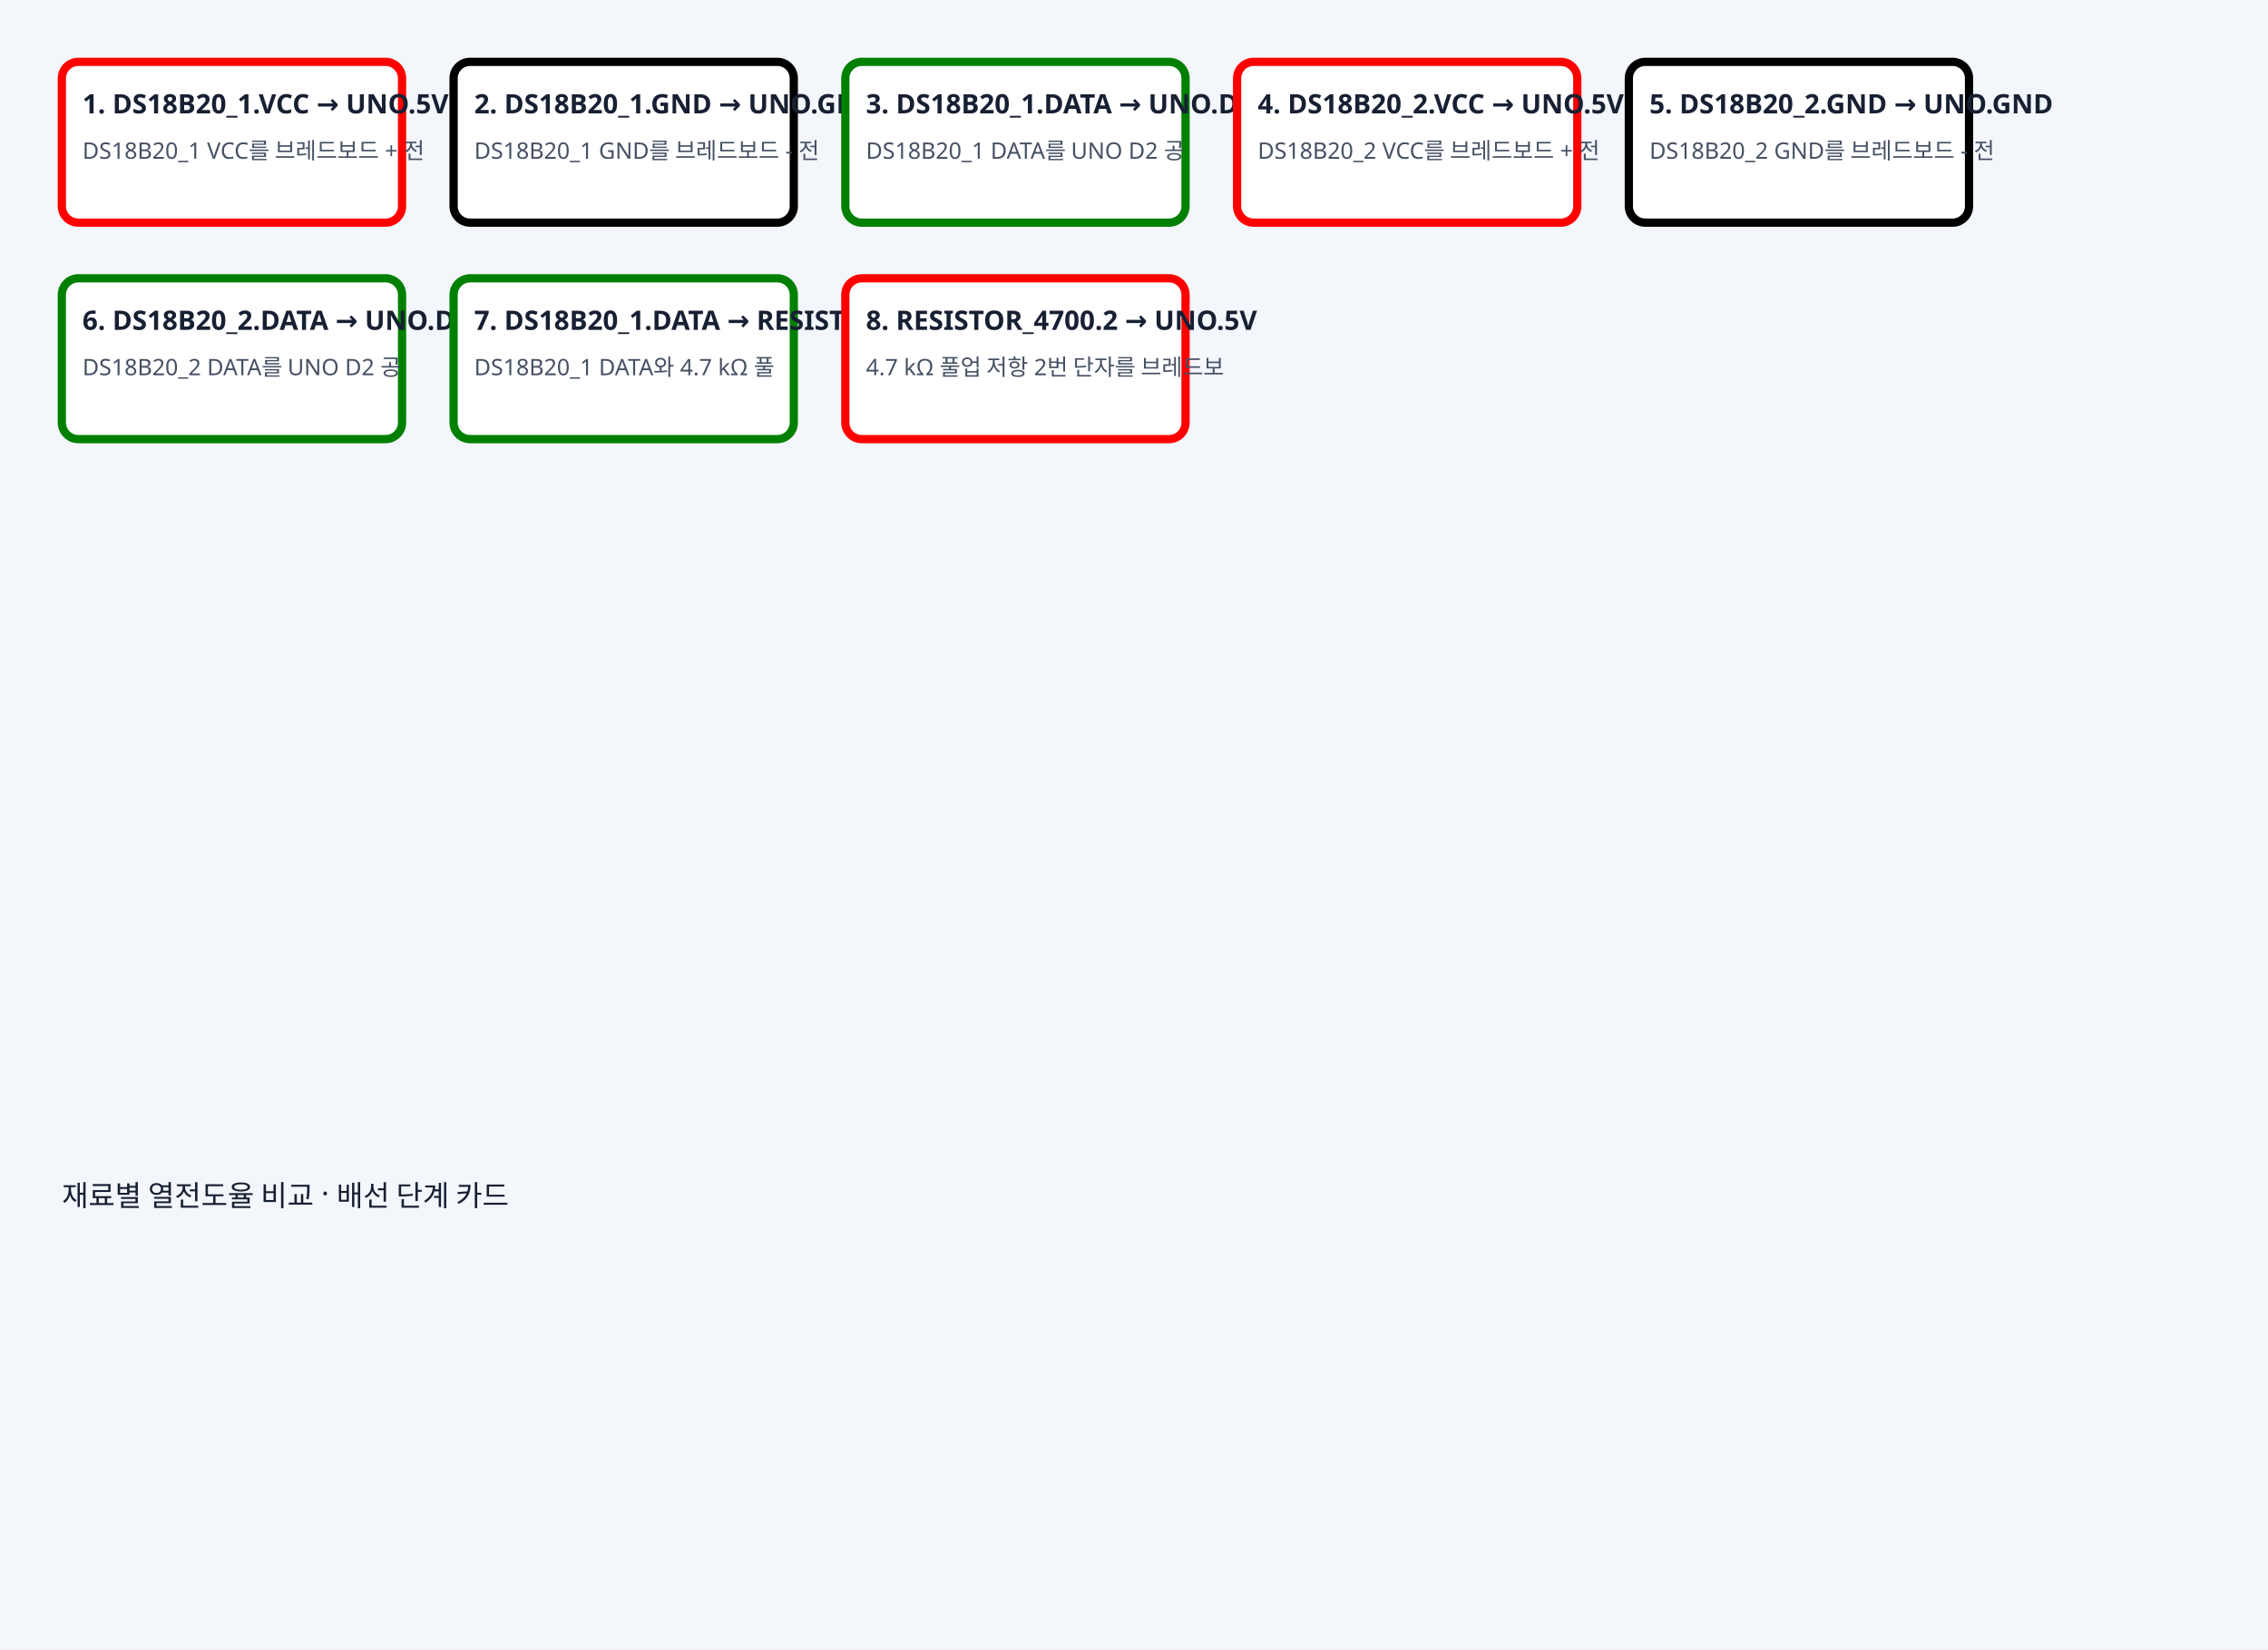
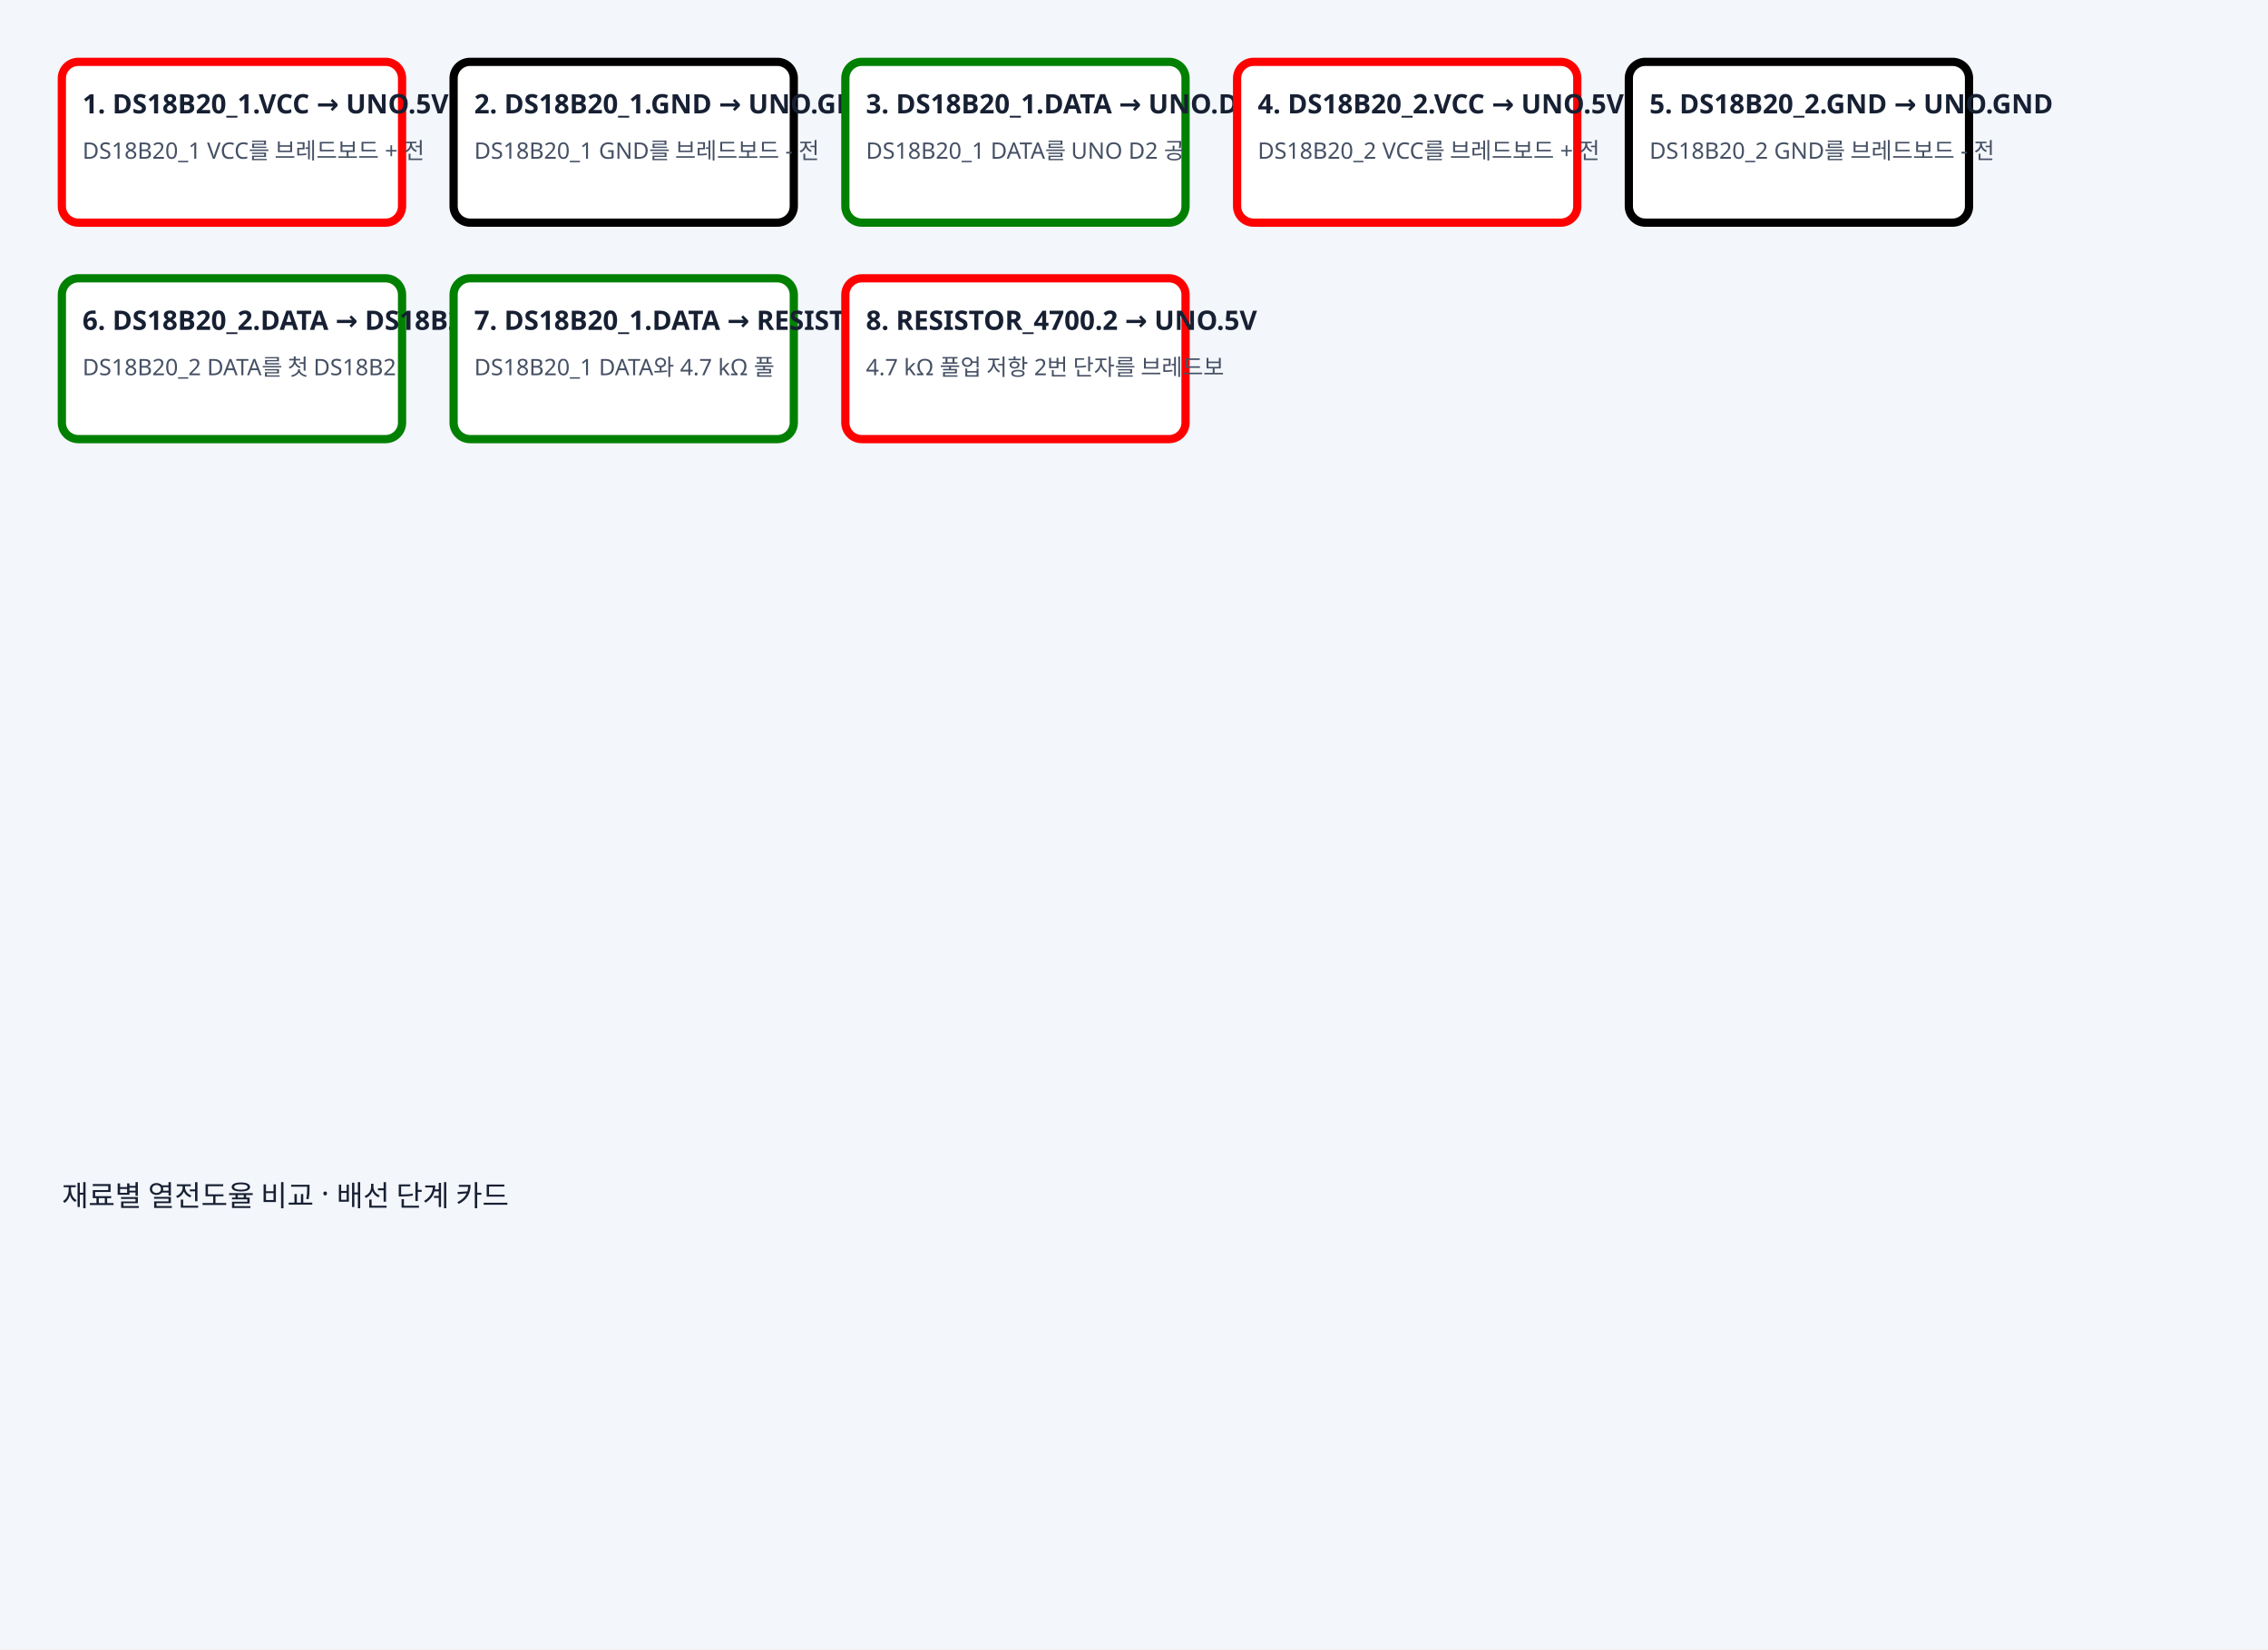
<svg xmlns="http://www.w3.org/2000/svg" width="1100" height="800" viewBox="0 0 1100 800">
  <rect width="100%" height="100%" fill="#f3f6fa" />
  <text x="30" y="585" font-family="sans-serif" font-size="14" fill="#172033">재료별 열전도율 비교 · 배선 단계 카드</text>
  <g>
    <rect x="30" y="30" width="165" height="78" rx="8" fill="#ffffff" stroke="red" stroke-width="4" />
    <text x="40" y="55" font-family="sans-serif" font-size="13" font-weight="700" fill="#172033">1. DS18B20_1.VCC → UNO.5V</text>
    <text x="40" y="77" font-family="sans-serif" font-size="11" fill="#455064">DS18B20_1 VCC를 브레드보드 + 전</text>
  </g>
  <g>
    <rect x="220" y="30" width="165" height="78" rx="8" fill="#ffffff" stroke="black" stroke-width="4" />
    <text x="230" y="55" font-family="sans-serif" font-size="13" font-weight="700" fill="#172033">2. DS18B20_1.GND → UNO.GND</text>
    <text x="230" y="77" font-family="sans-serif" font-size="11" fill="#455064">DS18B20_1 GND를 브레드보드 - 전</text>
  </g>
  <g>
    <rect x="410" y="30" width="165" height="78" rx="8" fill="#ffffff" stroke="green" stroke-width="4" />
    <text x="420" y="55" font-family="sans-serif" font-size="13" font-weight="700" fill="#172033">3. DS18B20_1.DATA → UNO.D2</text>
    <text x="420" y="77" font-family="sans-serif" font-size="11" fill="#455064">DS18B20_1 DATA를 UNO D2 공</text>
  </g>
  <g>
    <rect x="600" y="30" width="165" height="78" rx="8" fill="#ffffff" stroke="red" stroke-width="4" />
    <text x="610" y="55" font-family="sans-serif" font-size="13" font-weight="700" fill="#172033">4. DS18B20_2.VCC → UNO.5V</text>
    <text x="610" y="77" font-family="sans-serif" font-size="11" fill="#455064">DS18B20_2 VCC를 브레드보드 + 전</text>
  </g>
  <g>
    <rect x="790" y="30" width="165" height="78" rx="8" fill="#ffffff" stroke="black" stroke-width="4" />
    <text x="800" y="55" font-family="sans-serif" font-size="13" font-weight="700" fill="#172033">5. DS18B20_2.GND → UNO.GND</text>
    <text x="800" y="77" font-family="sans-serif" font-size="11" fill="#455064">DS18B20_2 GND를 브레드보드 - 전</text>
  </g>
  <g>
    <rect x="30" y="135" width="165" height="78" rx="8" fill="#ffffff" stroke="green" stroke-width="4" />
-     <text x="40" y="160" font-family="sans-serif" font-size="13" font-weight="700" fill="#172033">6. DS18B20_2.DATA → UNO.D2</text>
-     <text x="40" y="182" font-family="sans-serif" font-size="11" fill="#455064">DS18B20_2 DATA를 UNO D2 공</text>
+     <text x="40" y="160" font-family="sans-serif" font-size="13" font-weight="700" fill="#172033">6. DS18B20_2.DATA → DS18B20_1.DATA</text>
+     <text x="40" y="182" font-family="sans-serif" font-size="11" fill="#455064">DS18B20_2 DATA를 첫 DS18B2</text>
  </g>
  <g>
    <rect x="220" y="135" width="165" height="78" rx="8" fill="#ffffff" stroke="green" stroke-width="4" />
    <text x="230" y="160" font-family="sans-serif" font-size="13" font-weight="700" fill="#172033">7. DS18B20_1.DATA → RESISTOR_4700.1</text>
    <text x="230" y="182" font-family="sans-serif" font-size="11" fill="#455064">DS18B20_1 DATA와 4.7 kΩ 풀</text>
  </g>
  <g>
    <rect x="410" y="135" width="165" height="78" rx="8" fill="#ffffff" stroke="red" stroke-width="4" />
    <text x="420" y="160" font-family="sans-serif" font-size="13" font-weight="700" fill="#172033">8. RESISTOR_4700.2 → UNO.5V</text>
    <text x="420" y="182" font-family="sans-serif" font-size="11" fill="#455064">4.7 kΩ 풀업 저항 2번 단자를 브레드보</text>
  </g>
</svg>
